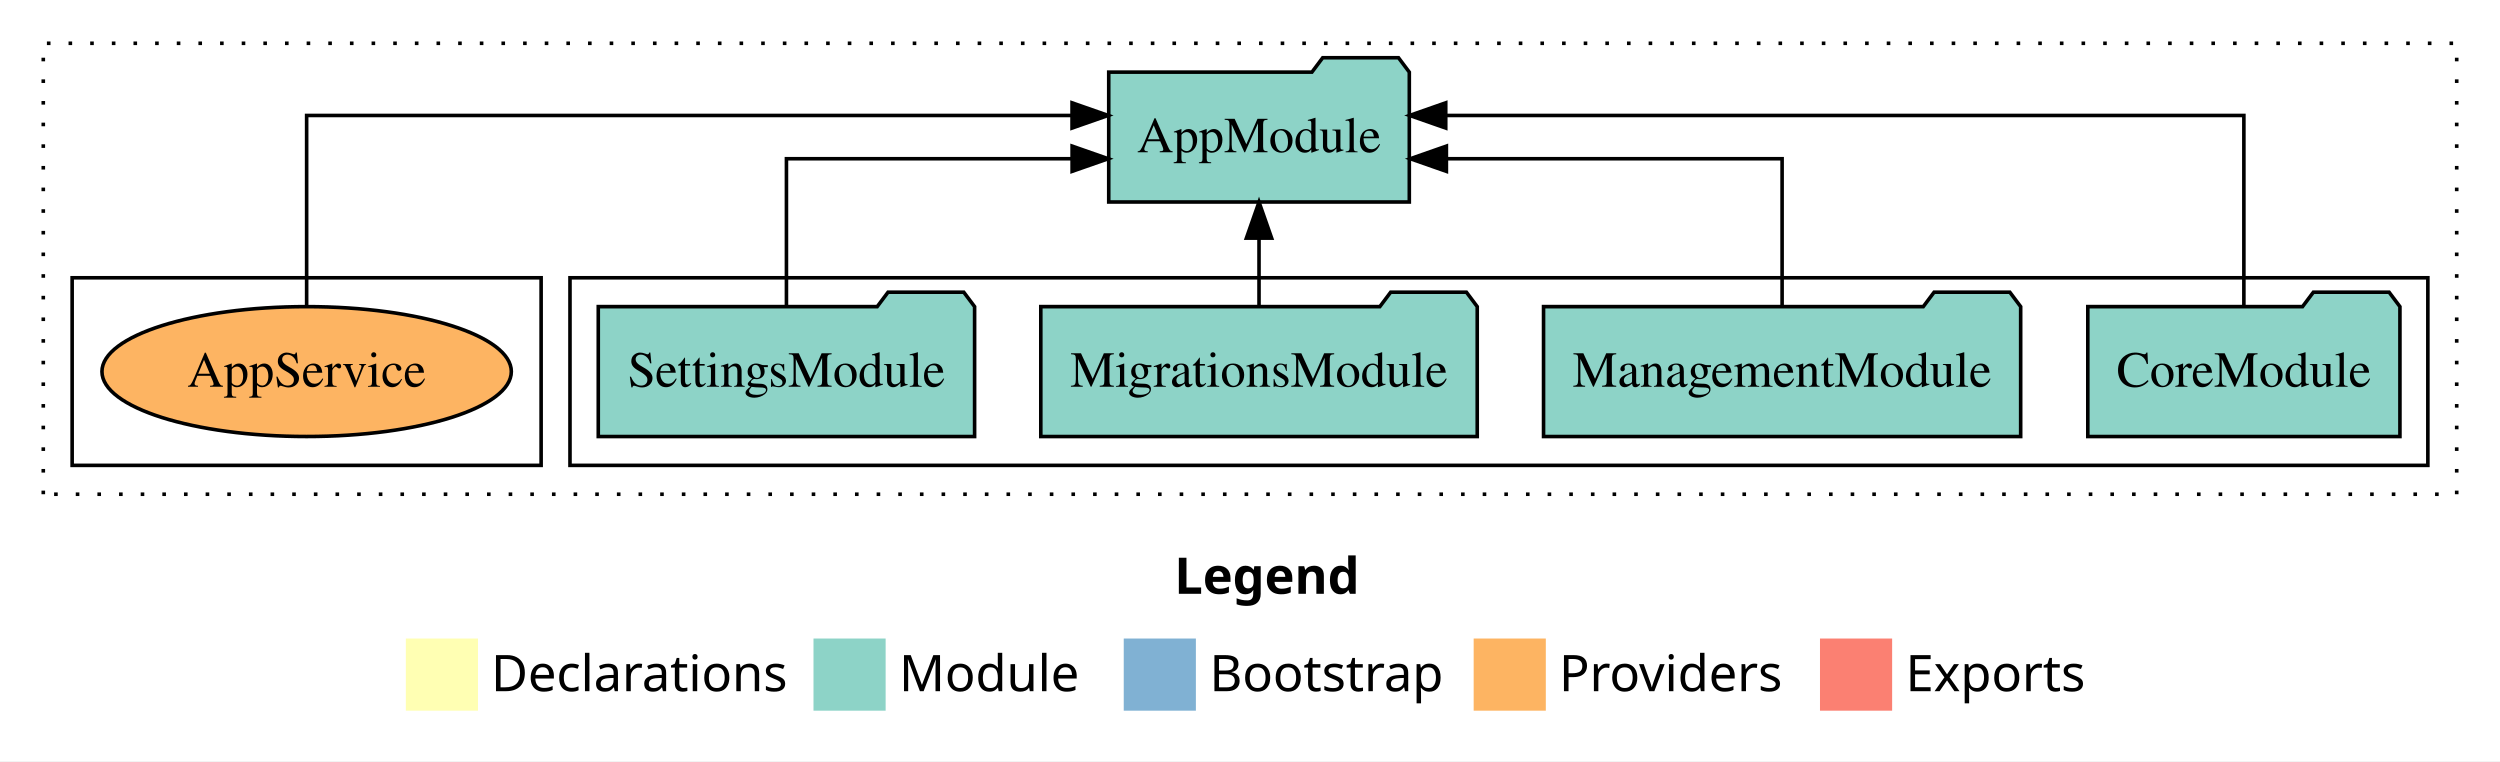
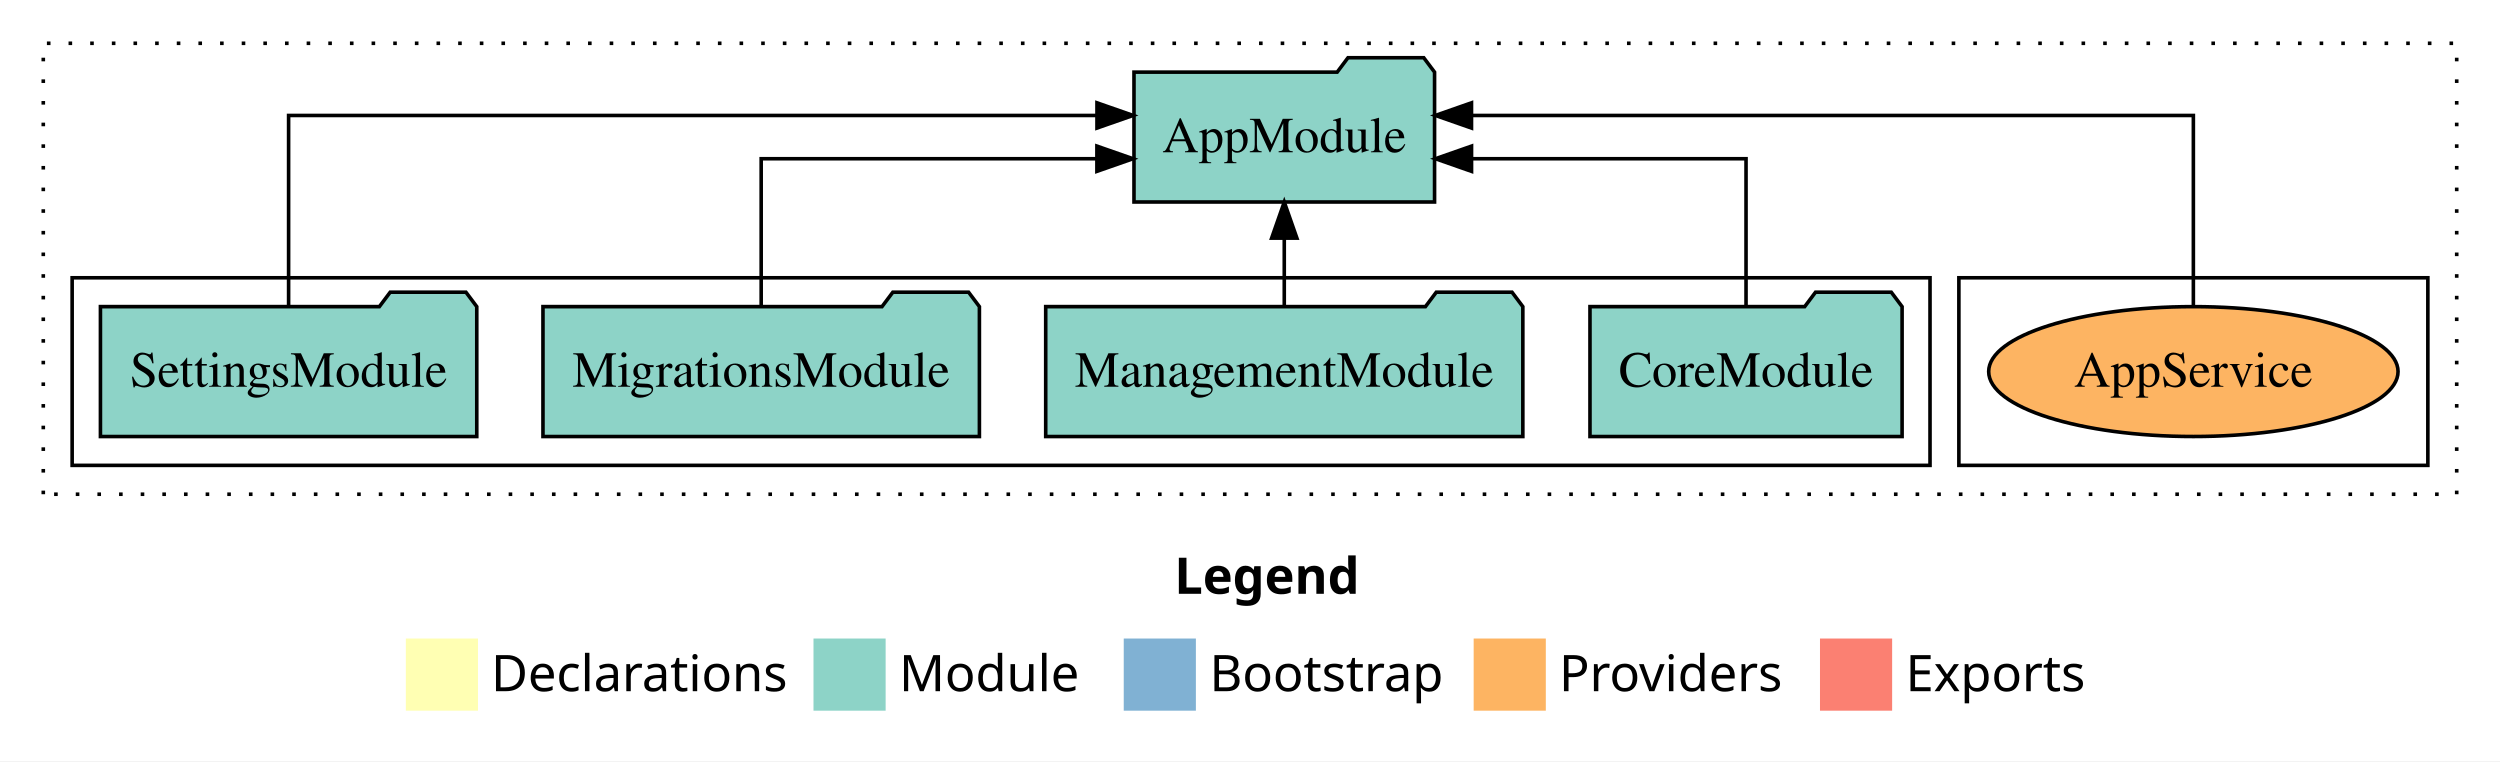
<svg xmlns="http://www.w3.org/2000/svg" width="693pt" height="211pt" viewBox="0.00 0.00 693.00 211.00">
  <g id="graph0" class="graph" transform="scale(1 1) rotate(0) translate(4 207)">
    <polygon fill="white" stroke="transparent" points="-4,4 -4,-207 689,-207 689,4 -4,4" />
    <text text-anchor="start" x="321.51" y="-42.4" font-family="Times-12" font-weight="bold" font-size="14.00">Legend</text>
    <polygon fill="#ffffb3" stroke="transparent" points="108.5,-10 108.5,-30 128.5,-30 128.5,-10 108.5,-10" />
    <text text-anchor="start" x="132.13" y="-15.4" font-family="Times-12" font-size="14.00">  Declarations</text>
    <polygon fill="#8dd3c7" stroke="transparent" points="221.5,-10 221.5,-30 241.5,-30 241.5,-10 221.5,-10" />
    <text text-anchor="start" x="245.23" y="-15.4" font-family="Times-12" font-size="14.00">  Module</text>
    <polygon fill="#80b1d3" stroke="transparent" points="307.5,-10 307.5,-30 327.5,-30 327.5,-10 307.5,-10" />
    <text text-anchor="start" x="331.28" y="-15.4" font-family="Times-12" font-size="14.00">  Bootstrap</text>
    <polygon fill="#fdb462" stroke="transparent" points="404.5,-10 404.5,-30 424.5,-30 424.5,-10 404.5,-10" />
    <text text-anchor="start" x="428.17" y="-15.4" font-family="Times-12" font-size="14.00">  Providers</text>
    <polygon fill="#fb8072" stroke="transparent" points="500.5,-10 500.5,-30 520.5,-30 520.5,-10 500.5,-10" />
    <text text-anchor="start" x="524.23" y="-15.4" font-family="Times-12" font-size="14.00">  Exports</text>
    <g id="clust1" class="cluster">
      <polygon fill="none" stroke="black" stroke-dasharray="1,5" points="8,-70 8,-195 677,-195 677,-70 8,-70" />
    </g>
+     <g id="clust6" class="cluster">
+       <polygon fill="none" stroke="black" points="539,-78 539,-130 669,-130 669,-78 539,-78" />
+     </g>
    <g id="clust3" class="cluster">
-       <polygon fill="none" stroke="black" points="154,-78 154,-130 669,-130 669,-78 154,-78" />
-     </g>
-     <g id="clust6" class="cluster">
-       <polygon fill="none" stroke="black" points="16,-78 16,-130 146,-130 146,-78 16,-78" />
+       <polygon fill="none" stroke="black" points="16,-78 16,-130 531,-130 531,-78 16,-78" />
    </g>
    <g id="node1" class="node">
-       <polygon fill="#8dd3c7" stroke="black" points="661.26,-122 658.26,-126 637.26,-126 634.26,-122 574.74,-122 574.74,-86 661.26,-86 661.26,-122" />
-       <text text-anchor="middle" x="618" y="-99.8" font-family="Times,serif" font-size="14.00">CoreModule</text>
+       <polygon fill="#8dd3c7" stroke="black" points="523.26,-122 520.26,-126 499.26,-126 496.26,-122 436.74,-122 436.74,-86 523.26,-86 523.26,-122" />
+       <text text-anchor="middle" x="480" y="-99.8" font-family="Times,serif" font-size="14.00">CoreModule</text>
    </g>
    <g id="node5" class="node">
-       <polygon fill="#8dd3c7" stroke="black" points="386.66,-187 383.66,-191 362.66,-191 359.66,-187 303.34,-187 303.34,-151 386.66,-151 386.66,-187" />
-       <text text-anchor="middle" x="345" y="-164.8" font-family="Times,serif" font-size="14.00">AppModule</text>
+       <polygon fill="#8dd3c7" stroke="black" points="393.66,-187 390.66,-191 369.66,-191 366.66,-187 310.34,-187 310.34,-151 393.66,-151 393.66,-187" />
+       <text text-anchor="middle" x="352" y="-164.8" font-family="Times,serif" font-size="14.00">AppModule</text>
    </g>
    <g id="edge1" class="edge">
-       <path fill="none" stroke="black" d="M618,-122.28C618,-143.32 618,-175 618,-175 618,-175 396.76,-175 396.76,-175" />
-       <polygon fill="black" stroke="black" points="396.76,-171.5 386.76,-175 396.76,-178.5 396.76,-171.5" />
+       <path fill="none" stroke="black" d="M480,-122.02C480,-139.37 480,-163 480,-163 480,-163 403.91,-163 403.91,-163" />
+       <polygon fill="black" stroke="black" points="403.91,-159.5 393.91,-163 403.91,-166.5 403.91,-159.5" />
    </g>
    <g id="node2" class="node">
-       <polygon fill="#8dd3c7" stroke="black" points="556.13,-122 553.13,-126 532.13,-126 529.13,-122 423.87,-122 423.87,-86 556.13,-86 556.13,-122" />
-       <text text-anchor="middle" x="490" y="-99.8" font-family="Times,serif" font-size="14.00">ManagementModule</text>
+       <polygon fill="#8dd3c7" stroke="black" points="418.13,-122 415.13,-126 394.13,-126 391.13,-122 285.87,-122 285.87,-86 418.13,-86 418.13,-122" />
+       <text text-anchor="middle" x="352" y="-99.8" font-family="Times,serif" font-size="14.00">ManagementModule</text>
    </g>
    <g id="edge2" class="edge">
-       <path fill="none" stroke="black" d="M490,-122.02C490,-139.37 490,-163 490,-163 490,-163 396.94,-163 396.94,-163" />
-       <polygon fill="black" stroke="black" points="396.94,-159.5 386.94,-163 396.94,-166.5 396.94,-159.5" />
+       <path fill="none" stroke="black" d="M352,-122.11C352,-122.11 352,-140.99 352,-140.99" />
+       <polygon fill="black" stroke="black" points="348.5,-140.99 352,-150.99 355.5,-140.99 348.5,-140.99" />
    </g>
    <g id="node3" class="node">
-       <polygon fill="#8dd3c7" stroke="black" points="405.49,-122 402.49,-126 381.49,-126 378.49,-122 284.51,-122 284.51,-86 405.49,-86 405.49,-122" />
-       <text text-anchor="middle" x="345" y="-99.8" font-family="Times,serif" font-size="14.00">MigrationsModule</text>
+       <polygon fill="#8dd3c7" stroke="black" points="267.49,-122 264.49,-126 243.49,-126 240.49,-122 146.51,-122 146.51,-86 267.49,-86 267.49,-122" />
+       <text text-anchor="middle" x="207" y="-99.8" font-family="Times,serif" font-size="14.00">MigrationsModule</text>
    </g>
    <g id="edge3" class="edge">
-       <path fill="none" stroke="black" d="M345,-122.11C345,-122.11 345,-140.99 345,-140.99" />
-       <polygon fill="black" stroke="black" points="341.5,-140.99 345,-150.99 348.5,-140.99 341.5,-140.99" />
+       <path fill="none" stroke="black" d="M207,-122.02C207,-139.37 207,-163 207,-163 207,-163 300.06,-163 300.06,-163" />
+       <polygon fill="black" stroke="black" points="300.06,-166.5 310.06,-163 300.06,-159.5 300.06,-166.5" />
    </g>
    <g id="node4" class="node">
-       <polygon fill="#8dd3c7" stroke="black" points="266.16,-122 263.16,-126 242.16,-126 239.16,-122 161.84,-122 161.84,-86 266.16,-86 266.16,-122" />
-       <text text-anchor="middle" x="214" y="-99.8" font-family="Times,serif" font-size="14.00">SettingsModule</text>
+       <polygon fill="#8dd3c7" stroke="black" points="128.16,-122 125.16,-126 104.16,-126 101.16,-122 23.84,-122 23.84,-86 128.16,-86 128.16,-122" />
+       <text text-anchor="middle" x="76" y="-99.8" font-family="Times,serif" font-size="14.00">SettingsModule</text>
    </g>
    <g id="edge4" class="edge">
-       <path fill="none" stroke="black" d="M214,-122.02C214,-139.37 214,-163 214,-163 214,-163 293.19,-163 293.19,-163" />
-       <polygon fill="black" stroke="black" points="293.19,-166.5 303.19,-163 293.19,-159.5 293.19,-166.5" />
+       <path fill="none" stroke="black" d="M76,-122.28C76,-143.32 76,-175 76,-175 76,-175 300.08,-175 300.08,-175" />
+       <polygon fill="black" stroke="black" points="300.08,-178.5 310.08,-175 300.08,-171.5 300.08,-178.5" />
    </g>
    <g id="node6" class="node">
-       <ellipse fill="#fdb462" stroke="black" cx="81" cy="-104" rx="56.74" ry="18" />
-       <text text-anchor="middle" x="81" y="-99.8" font-family="Times,serif" font-size="14.00">AppService</text>
+       <ellipse fill="#fdb462" stroke="black" cx="604" cy="-104" rx="56.74" ry="18" />
+       <text text-anchor="middle" x="604" y="-99.8" font-family="Times,serif" font-size="14.00">AppService</text>
    </g>
    <g id="edge5" class="edge">
-       <path fill="none" stroke="black" d="M81,-122.28C81,-143.32 81,-175 81,-175 81,-175 293.17,-175 293.17,-175" />
-       <polygon fill="black" stroke="black" points="293.17,-178.5 303.17,-175 293.17,-171.5 293.17,-178.5" />
+       <path fill="none" stroke="black" d="M604,-122.28C604,-143.32 604,-175 604,-175 604,-175 403.9,-175 403.9,-175" />
+       <polygon fill="black" stroke="black" points="403.9,-171.5 393.9,-175 403.9,-178.5 403.9,-171.5" />
    </g>
  </g>
</svg>
